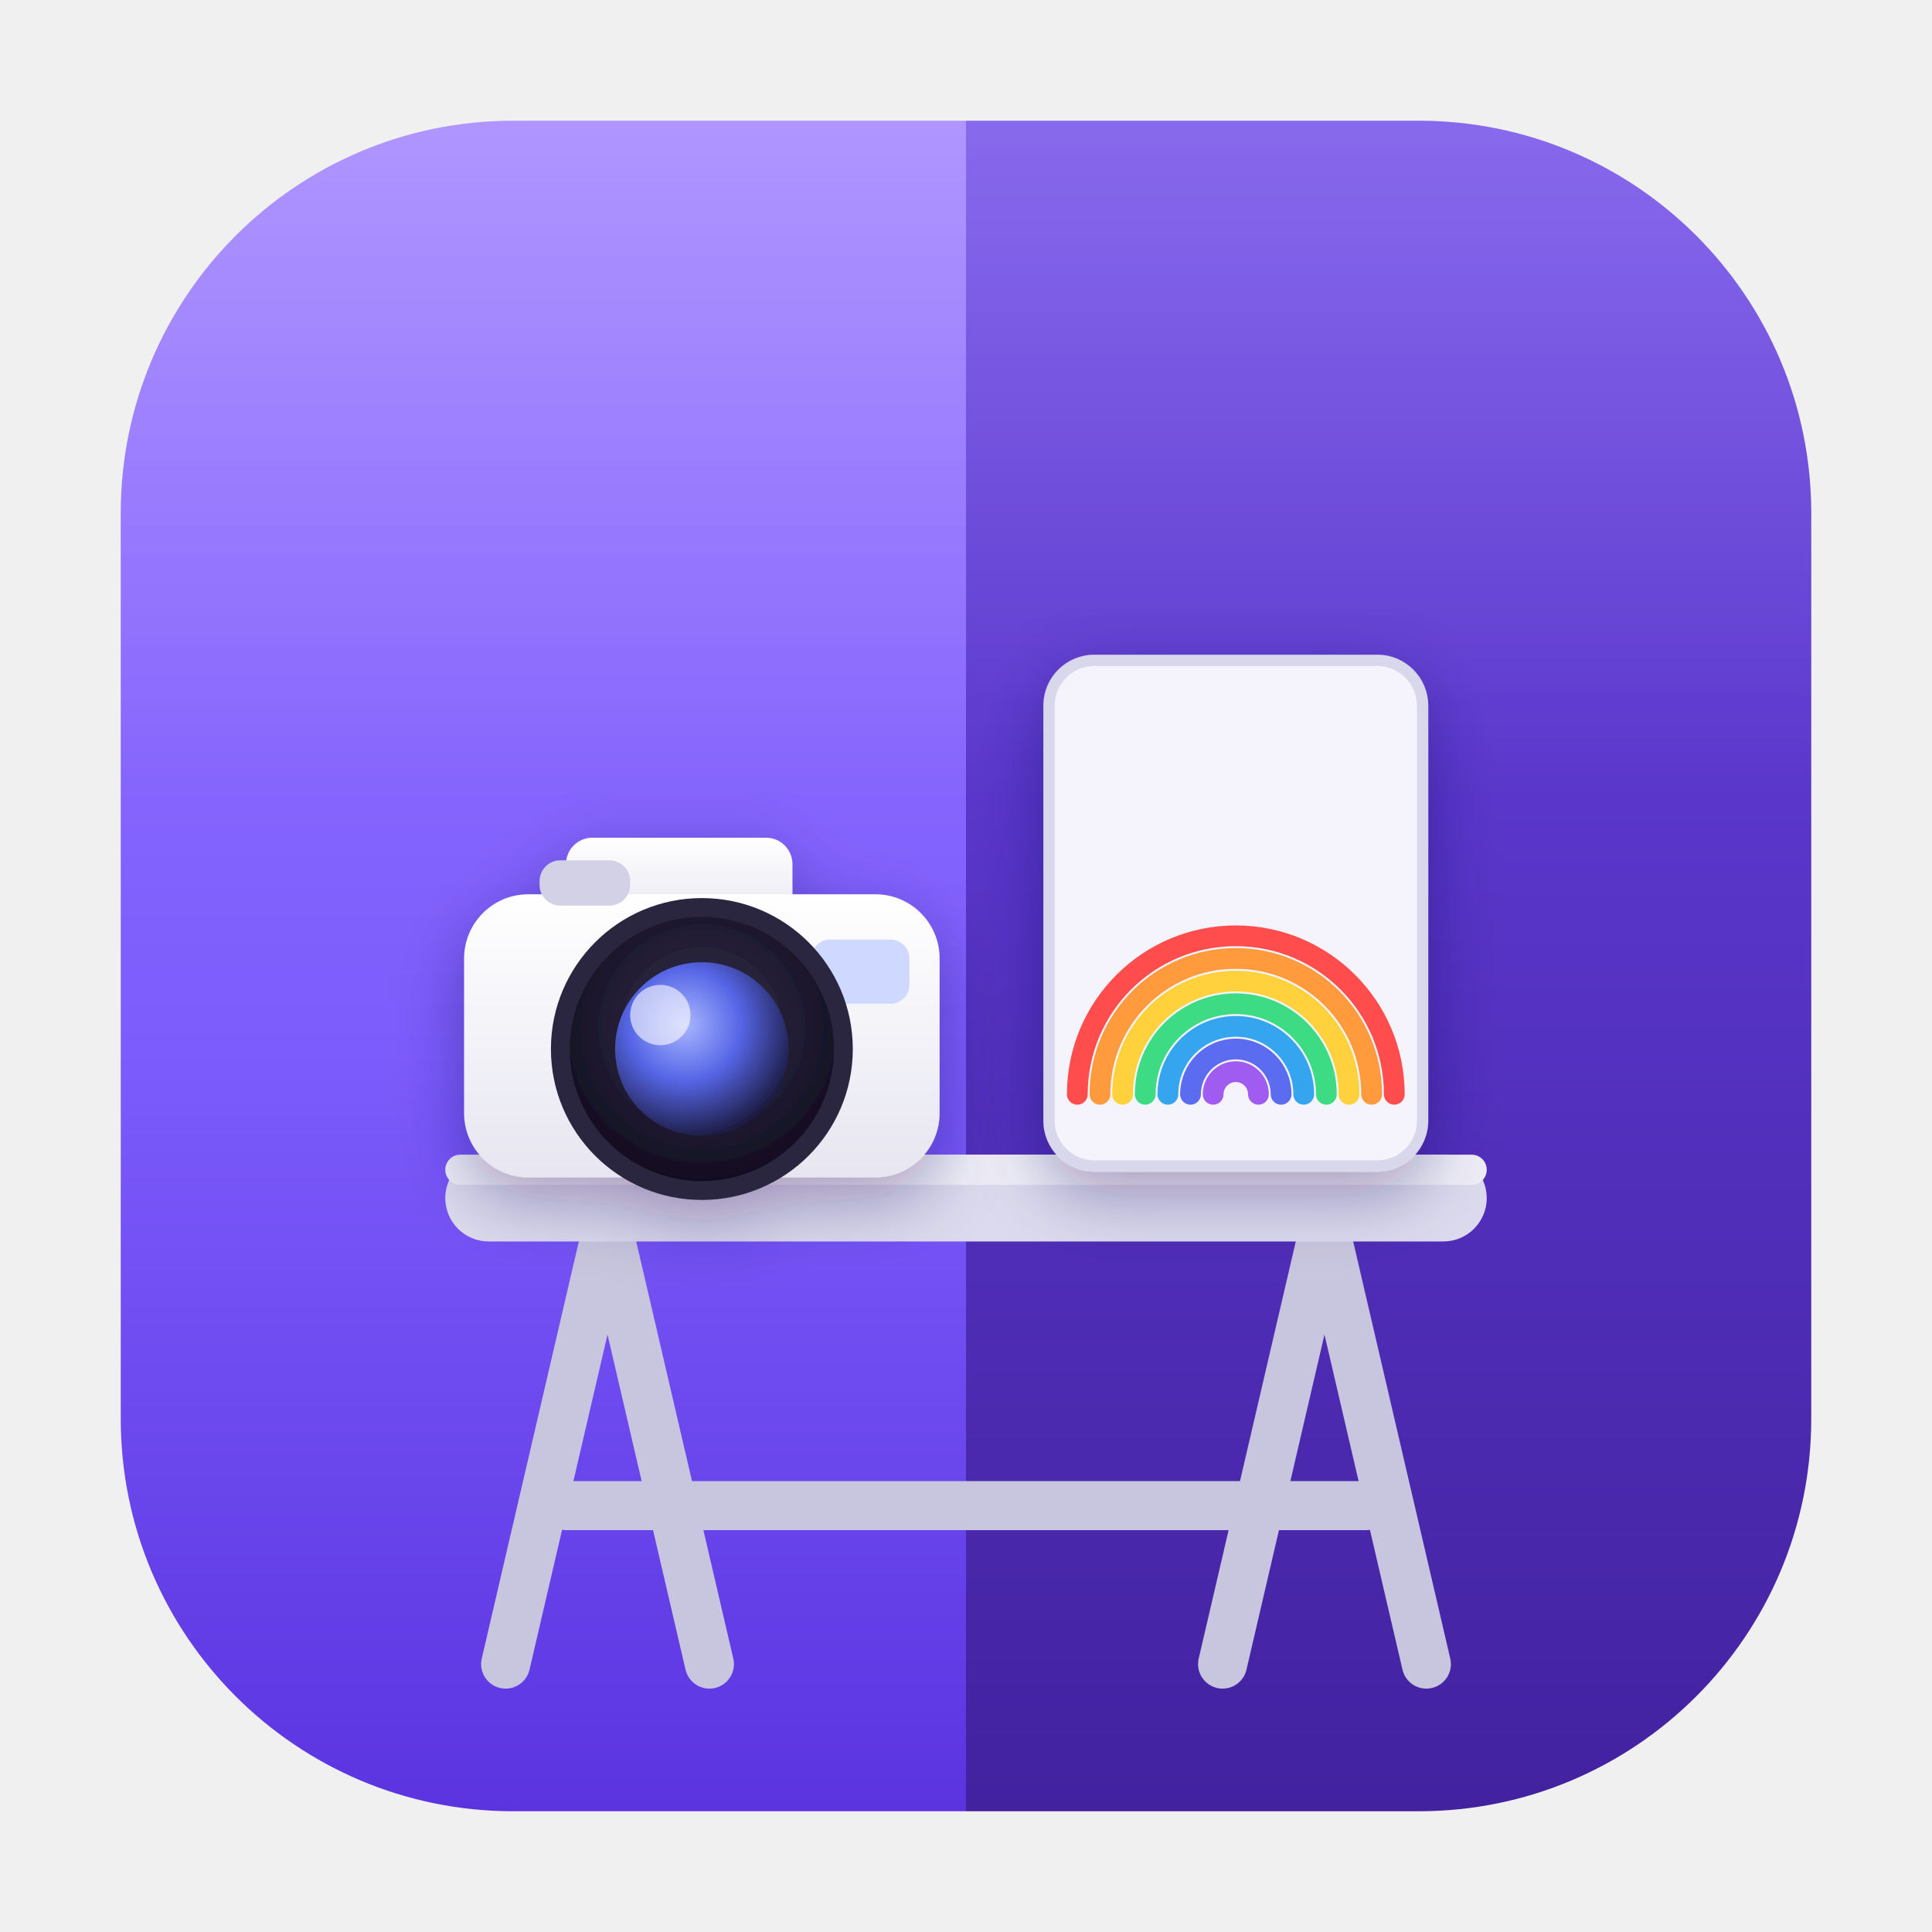
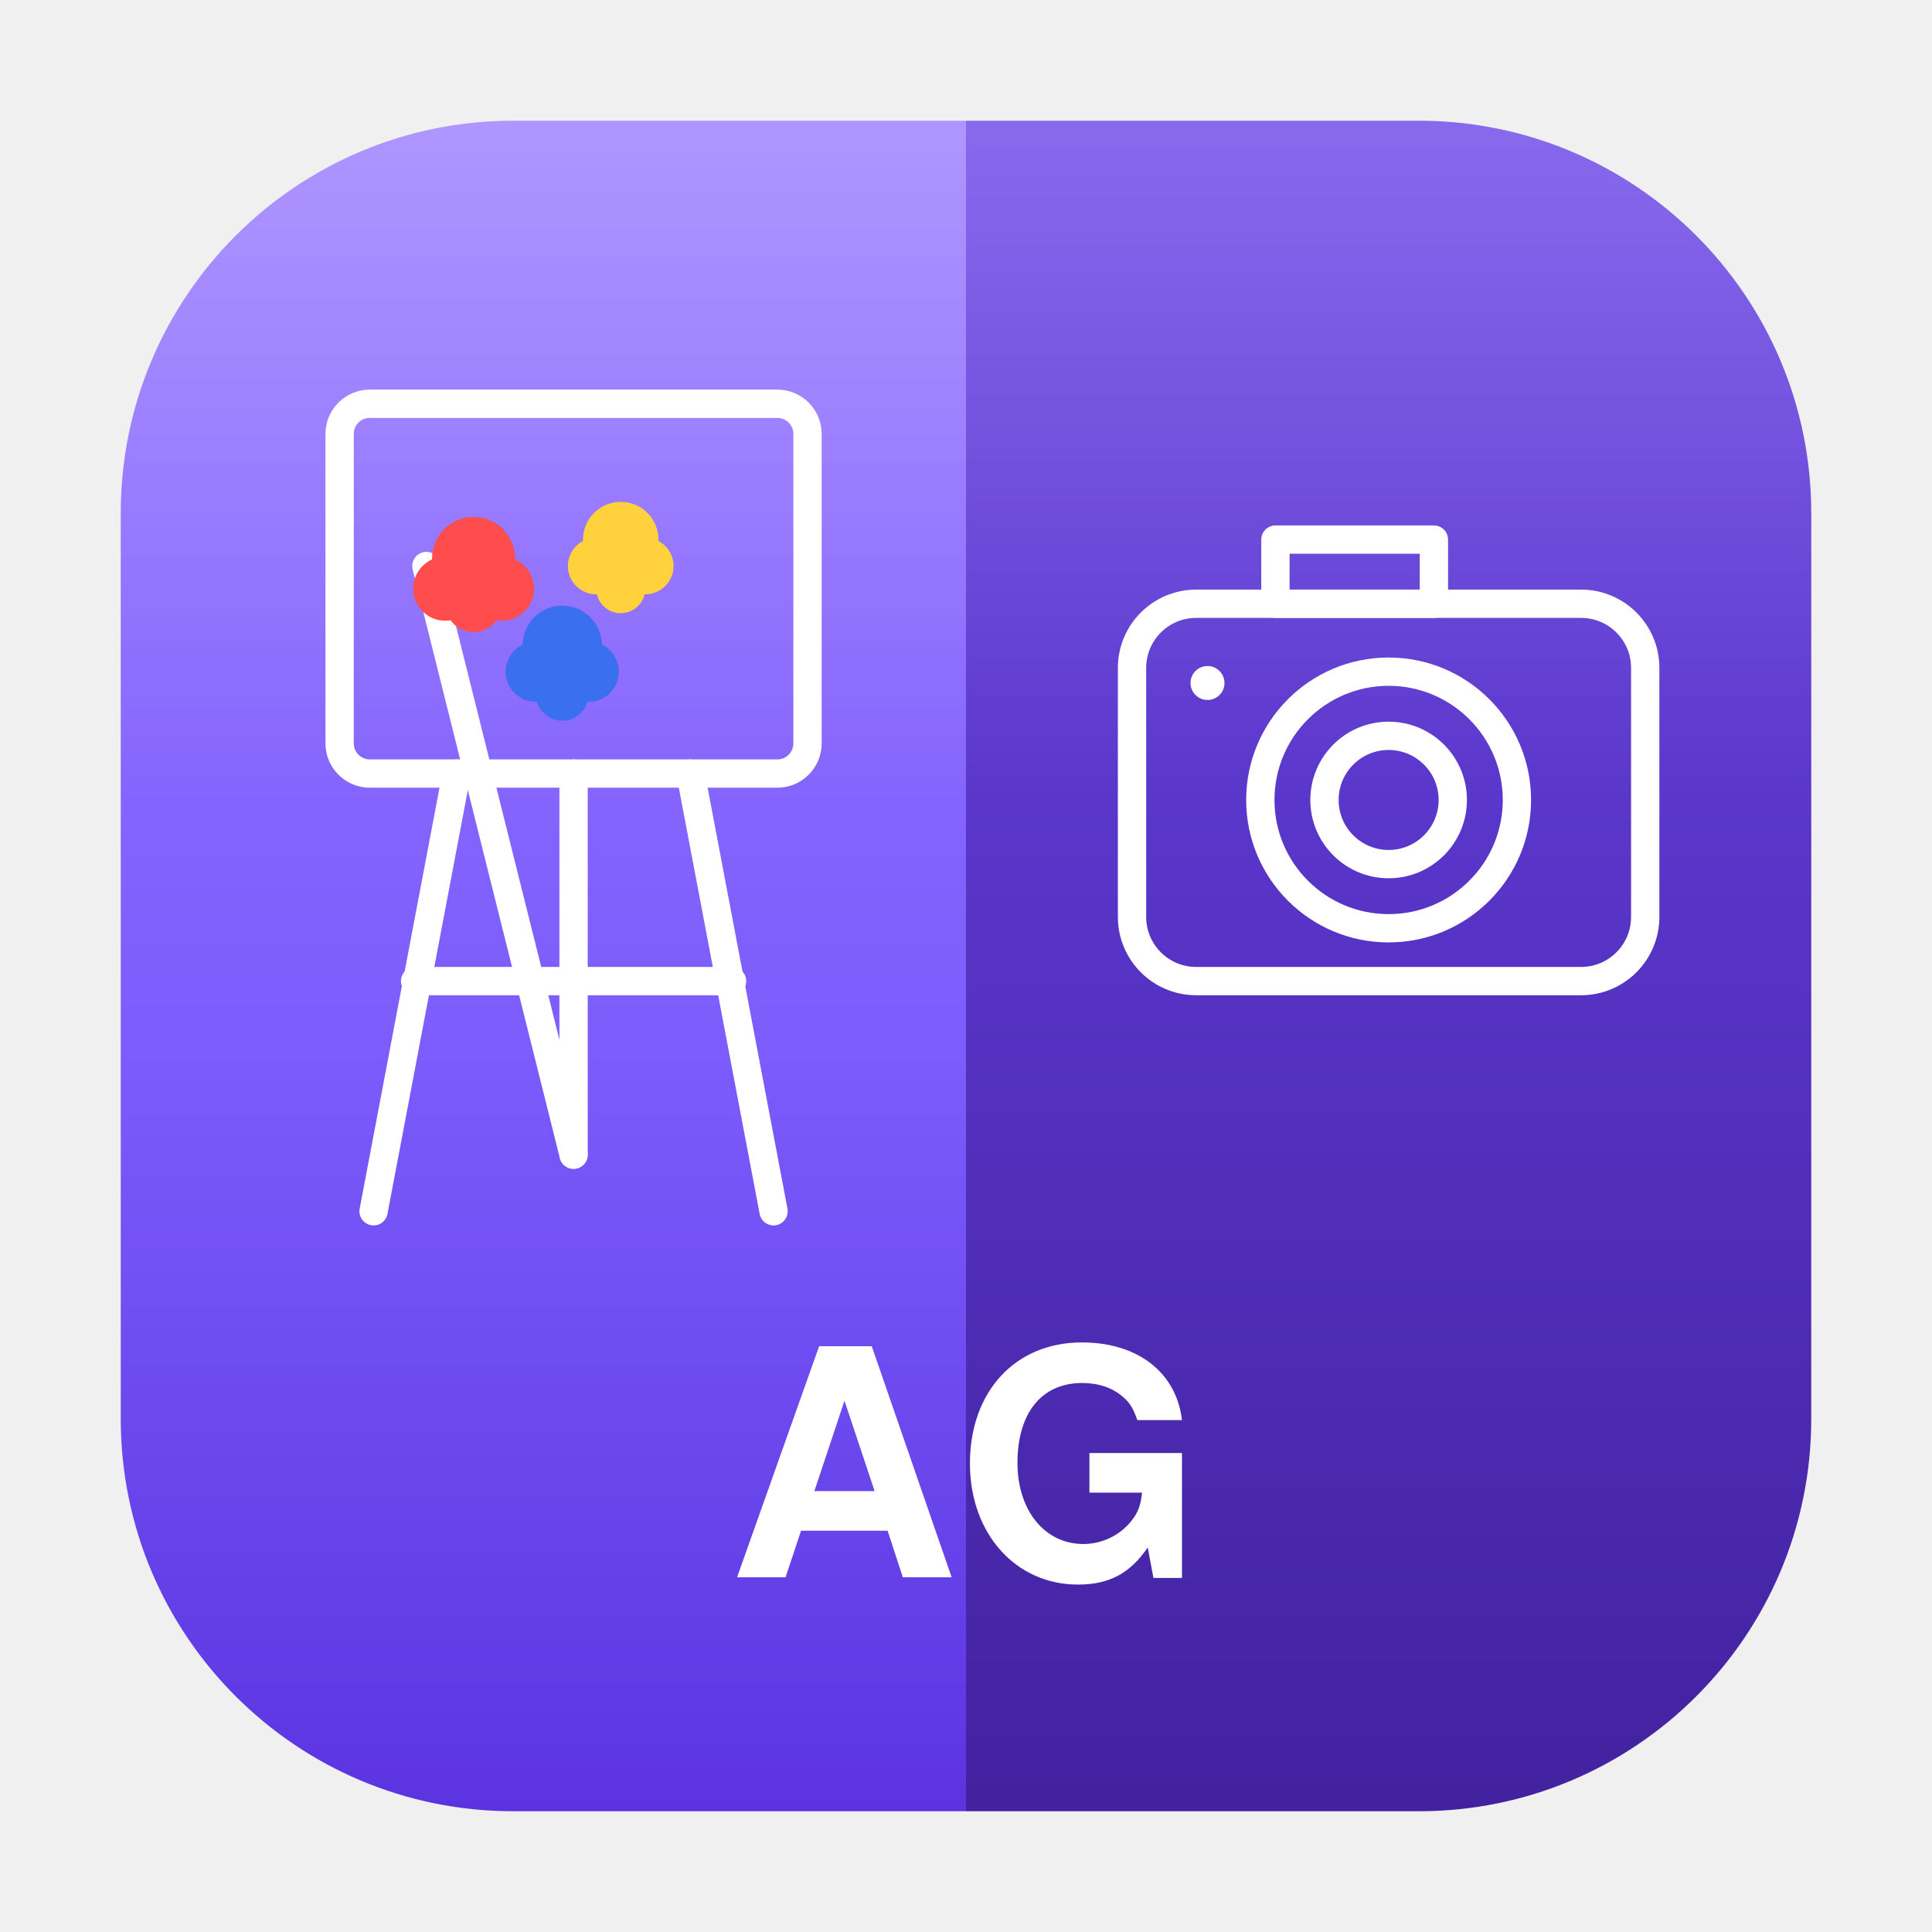
<svg xmlns="http://www.w3.org/2000/svg" width="1024" height="1024" viewBox="0 0 1024 1024">
  <defs>
    <linearGradient id="bg" x1="0" y1="0" x2="0" y2="1">
      <stop offset="0" stop-color="#9b7bff" />
      <stop offset="0.55" stop-color="#7c5cfc" />
      <stop offset="1" stop-color="#5b34e0" />
    </linearGradient>
    <linearGradient id="bgArt" x1="0" y1="0" x2="0" y2="1">
      <stop offset="0" stop-color="#6a44e8" />
      <stop offset="1" stop-color="#42229f" />
    </linearGradient>
    <linearGradient id="sheen" x1="0" y1="0" x2="0" y2="1">
      <stop offset="0" stop-color="#ffffff" stop-opacity="0.20" />
      <stop offset="0.4" stop-color="#ffffff" stop-opacity="0" />
    </linearGradient>
-     <linearGradient id="body" x1="0" y1="0" x2="0" y2="1">
-       <stop offset="0" stop-color="#ffffff" />
-       <stop offset="1" stop-color="#e7e6f1" />
-     </linearGradient>
-     <radialGradient id="lens" cx="0.5" cy="0.42" r="0.62">
-       <stop offset="0" stop-color="#3a3550" />
-       <stop offset="0.55" stop-color="#221d34" />
-       <stop offset="1" stop-color="#0e0a1c" />
-     </radialGradient>
-     <radialGradient id="glass" cx="0.40" cy="0.36" r="0.72">
-       <stop offset="0" stop-color="#a9b6ff" />
-       <stop offset="0.45" stop-color="#5566e6" />
-       <stop offset="1" stop-color="#120e26" />
-     </radialGradient>
    <clipPath id="round">
      <rect x="64" y="64" width="896" height="896" rx="208" />
    </clipPath>
-     <filter id="soft" x="-30%" y="-30%" width="160%" height="160%">
-       <feDropShadow dx="0" dy="12" stdDeviation="18" flood-color="#1c0c52" flood-opacity="0.35" />
-     </filter>
  </defs>
  <g clip-path="url(#round)">
    <rect x="64" y="64" width="448" height="896" fill="url(#bg)" />
    <rect x="512" y="64" width="448" height="896" fill="url(#bgArt)" />
    <rect x="64" y="64" width="896" height="896" fill="url(#sheen)" />
  </g>
-   <g stroke="#c8c5de" stroke-width="26" stroke-linecap="round" fill="none">
-     <path d="M 322 650 L 268 882" />
-     <path d="M 322 650 L 376 882" />
-     <path d="M 702 650 L 648 882" />
-     <path d="M 702 650 L 756 882" />
-     <path d="M 300 798 L 724 798" />
+   <g fill="none" stroke="#ffffff" stroke-width="15" stroke-linecap="round" stroke-linejoin="round">
+     <rect x="180" y="214" width="248" height="196" rx="16" />
+     <path d="M242 410 L198 642" />
+     <path d="M366 410 L410 642" />
+     <path d="M304 410 L304 612" />
+     <path d="M226 300 L304 612" />
+     <path d="M220 520 L388 520" />
  </g>
-   <rect x="236" y="612" width="552" height="46" rx="23" fill="#dcdaee" />
-   <rect x="236" y="612" width="552" height="16" rx="8" fill="#efeef8" />
-   <g filter="url(#soft)">
-     <rect x="300" y="444" width="120" height="46" rx="14" fill="url(#body)" />
-     <rect x="246" y="474" width="252" height="150" rx="34" fill="url(#body)" />
-     <rect x="286" y="456" width="48" height="24" rx="11" fill="#d3d1e6" />
-     <rect x="430" y="498" width="52" height="34" rx="10" fill="#cfd8ff" />
-     <circle cx="372" cy="556" r="80" fill="#2a2540" />
-     <circle cx="372" cy="556" r="70" fill="url(#lens)" />
-     <circle cx="372" cy="556" r="46" fill="url(#glass)" />
-     <circle cx="350" cy="538" r="16" fill="#ffffff" opacity="0.6" />
-   </g>
-   <g filter="url(#soft)">
-     <rect x="556" y="350" width="198" height="268" rx="24" fill="#f5f4fc" />
-     <rect x="556" y="350" width="198" height="268" rx="24" fill="none" stroke="#d9d7ec" stroke-width="6" />
-     <g fill="none" stroke-linecap="round" stroke-width="11">
-       <path d="M 571 580 A 84 84 0 0 1 739 580" stroke="#ff4d4d" />
-       <path d="M 583 580 A 72 72 0 0 1 727 580" stroke="#ff9a3d" />
-       <path d="M 595 580 A 60 60 0 0 1 715 580" stroke="#ffd23d" />
-       <path d="M 607 580 A 48 48 0 0 1 703 580" stroke="#3ddc84" />
-       <path d="M 619 580 A 36 36 0 0 1 691 580" stroke="#36a5f0" />
-       <path d="M 631 580 A 24 24 0 0 1 679 580" stroke="#5b6cf0" />
-       <path d="M 643 580 A 12 12 0 0 1 667 580" stroke="#a05cf0" />
+   <g>
+     <g fill="#ff4d4d">
+       <circle cx="236" cy="312" r="17" />
+       <circle cx="266" cy="312" r="17" />
+       <circle cx="251" cy="296" r="22" />
+       <circle cx="251" cy="320" r="15" />
+     </g>
+     <g fill="#ffd23d">
+       <circle cx="316" cy="300" r="15" />
+       <circle cx="342" cy="300" r="15" />
+       <circle cx="329" cy="286" r="20" />
+       <circle cx="329" cy="312" r="13" />
+     </g>
+     <g fill="#3a6ff0">
+       <circle cx="284" cy="356" r="16" />
+       <circle cx="312" cy="356" r="16" />
+       <circle cx="298" cy="342" r="21" />
+       <circle cx="298" cy="368" r="14" />
    </g>
  </g>
+   <g fill="none" stroke="#ffffff" stroke-width="15" stroke-linecap="round" stroke-linejoin="round">
+     <path d="M676 286 h84 v34 h-84 z" />
+     <rect x="600" y="320" width="272" height="200" rx="34" />
+     <circle cx="736" cy="424" r="68" />
+     <circle cx="736" cy="424" r="34" />
+     <circle cx="640" cy="362" r="9" fill="#ffffff" stroke="none" />
+   </g>
+   <text x="512" y="836" text-anchor="middle" fill="#ffffff" font-family="Helvetica Neue, Helvetica, Arial, sans-serif" font-size="168" font-weight="800" letter-spacing="6">AG</text>
</svg>
